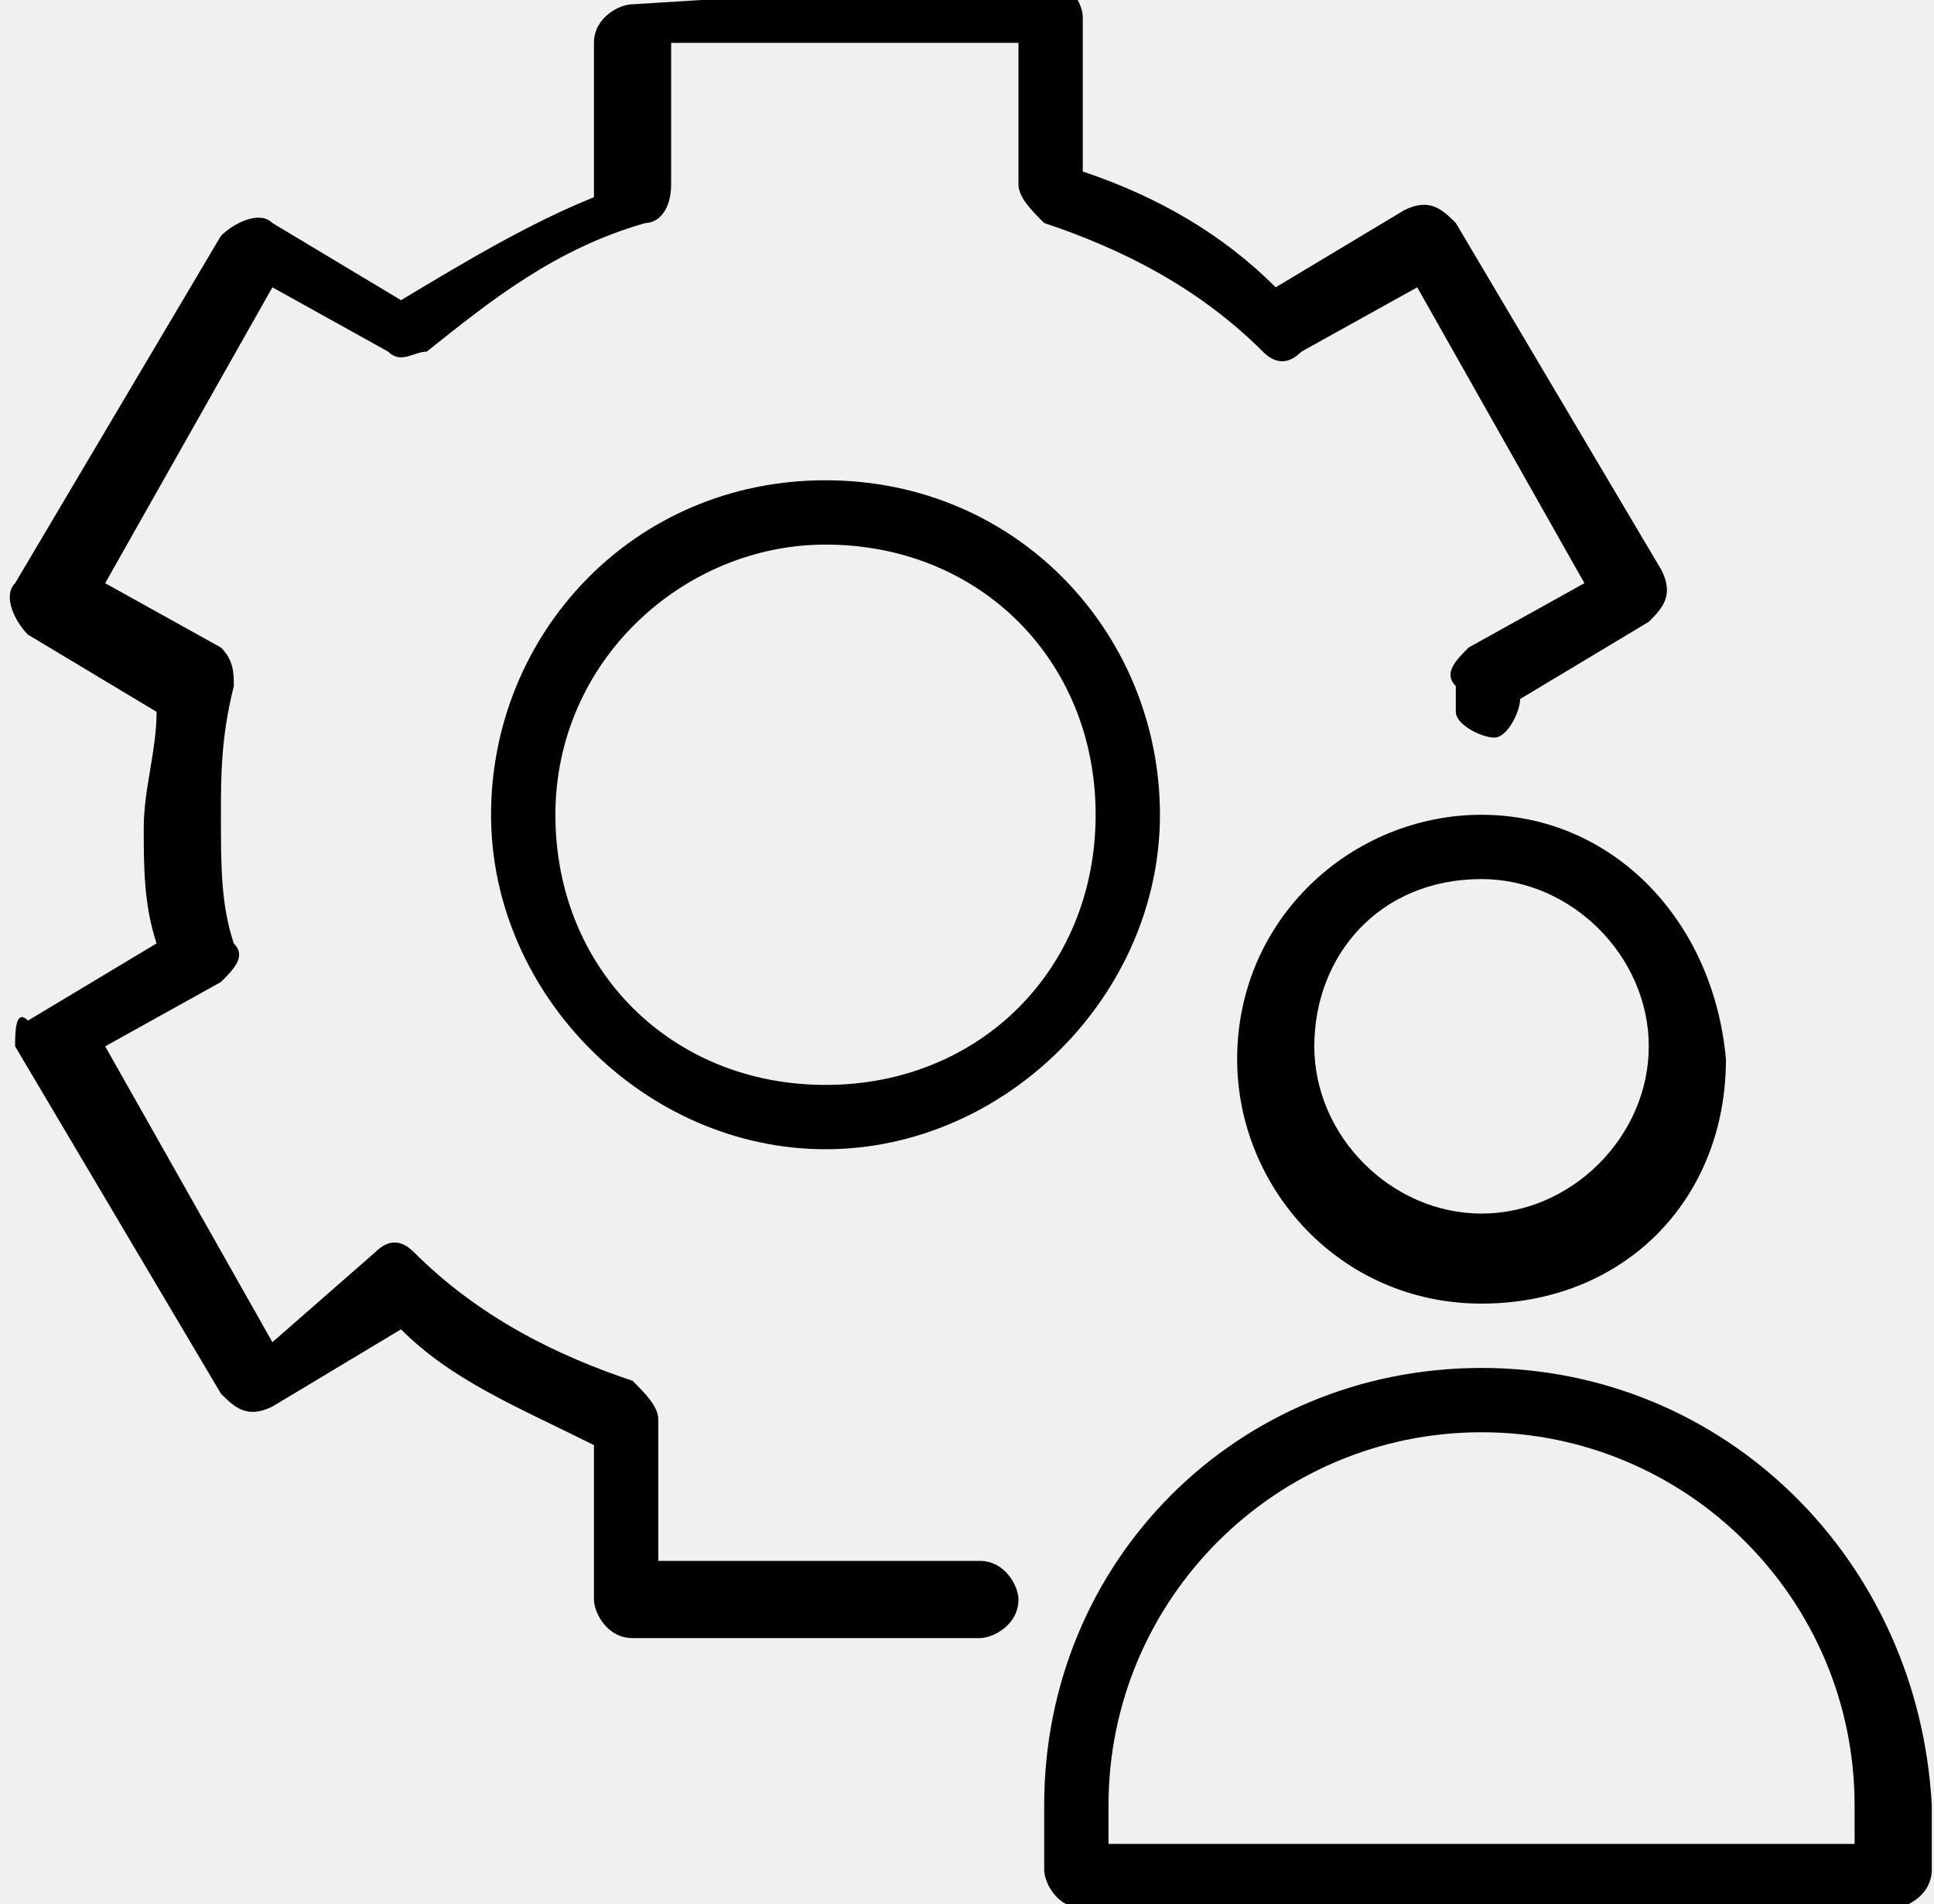
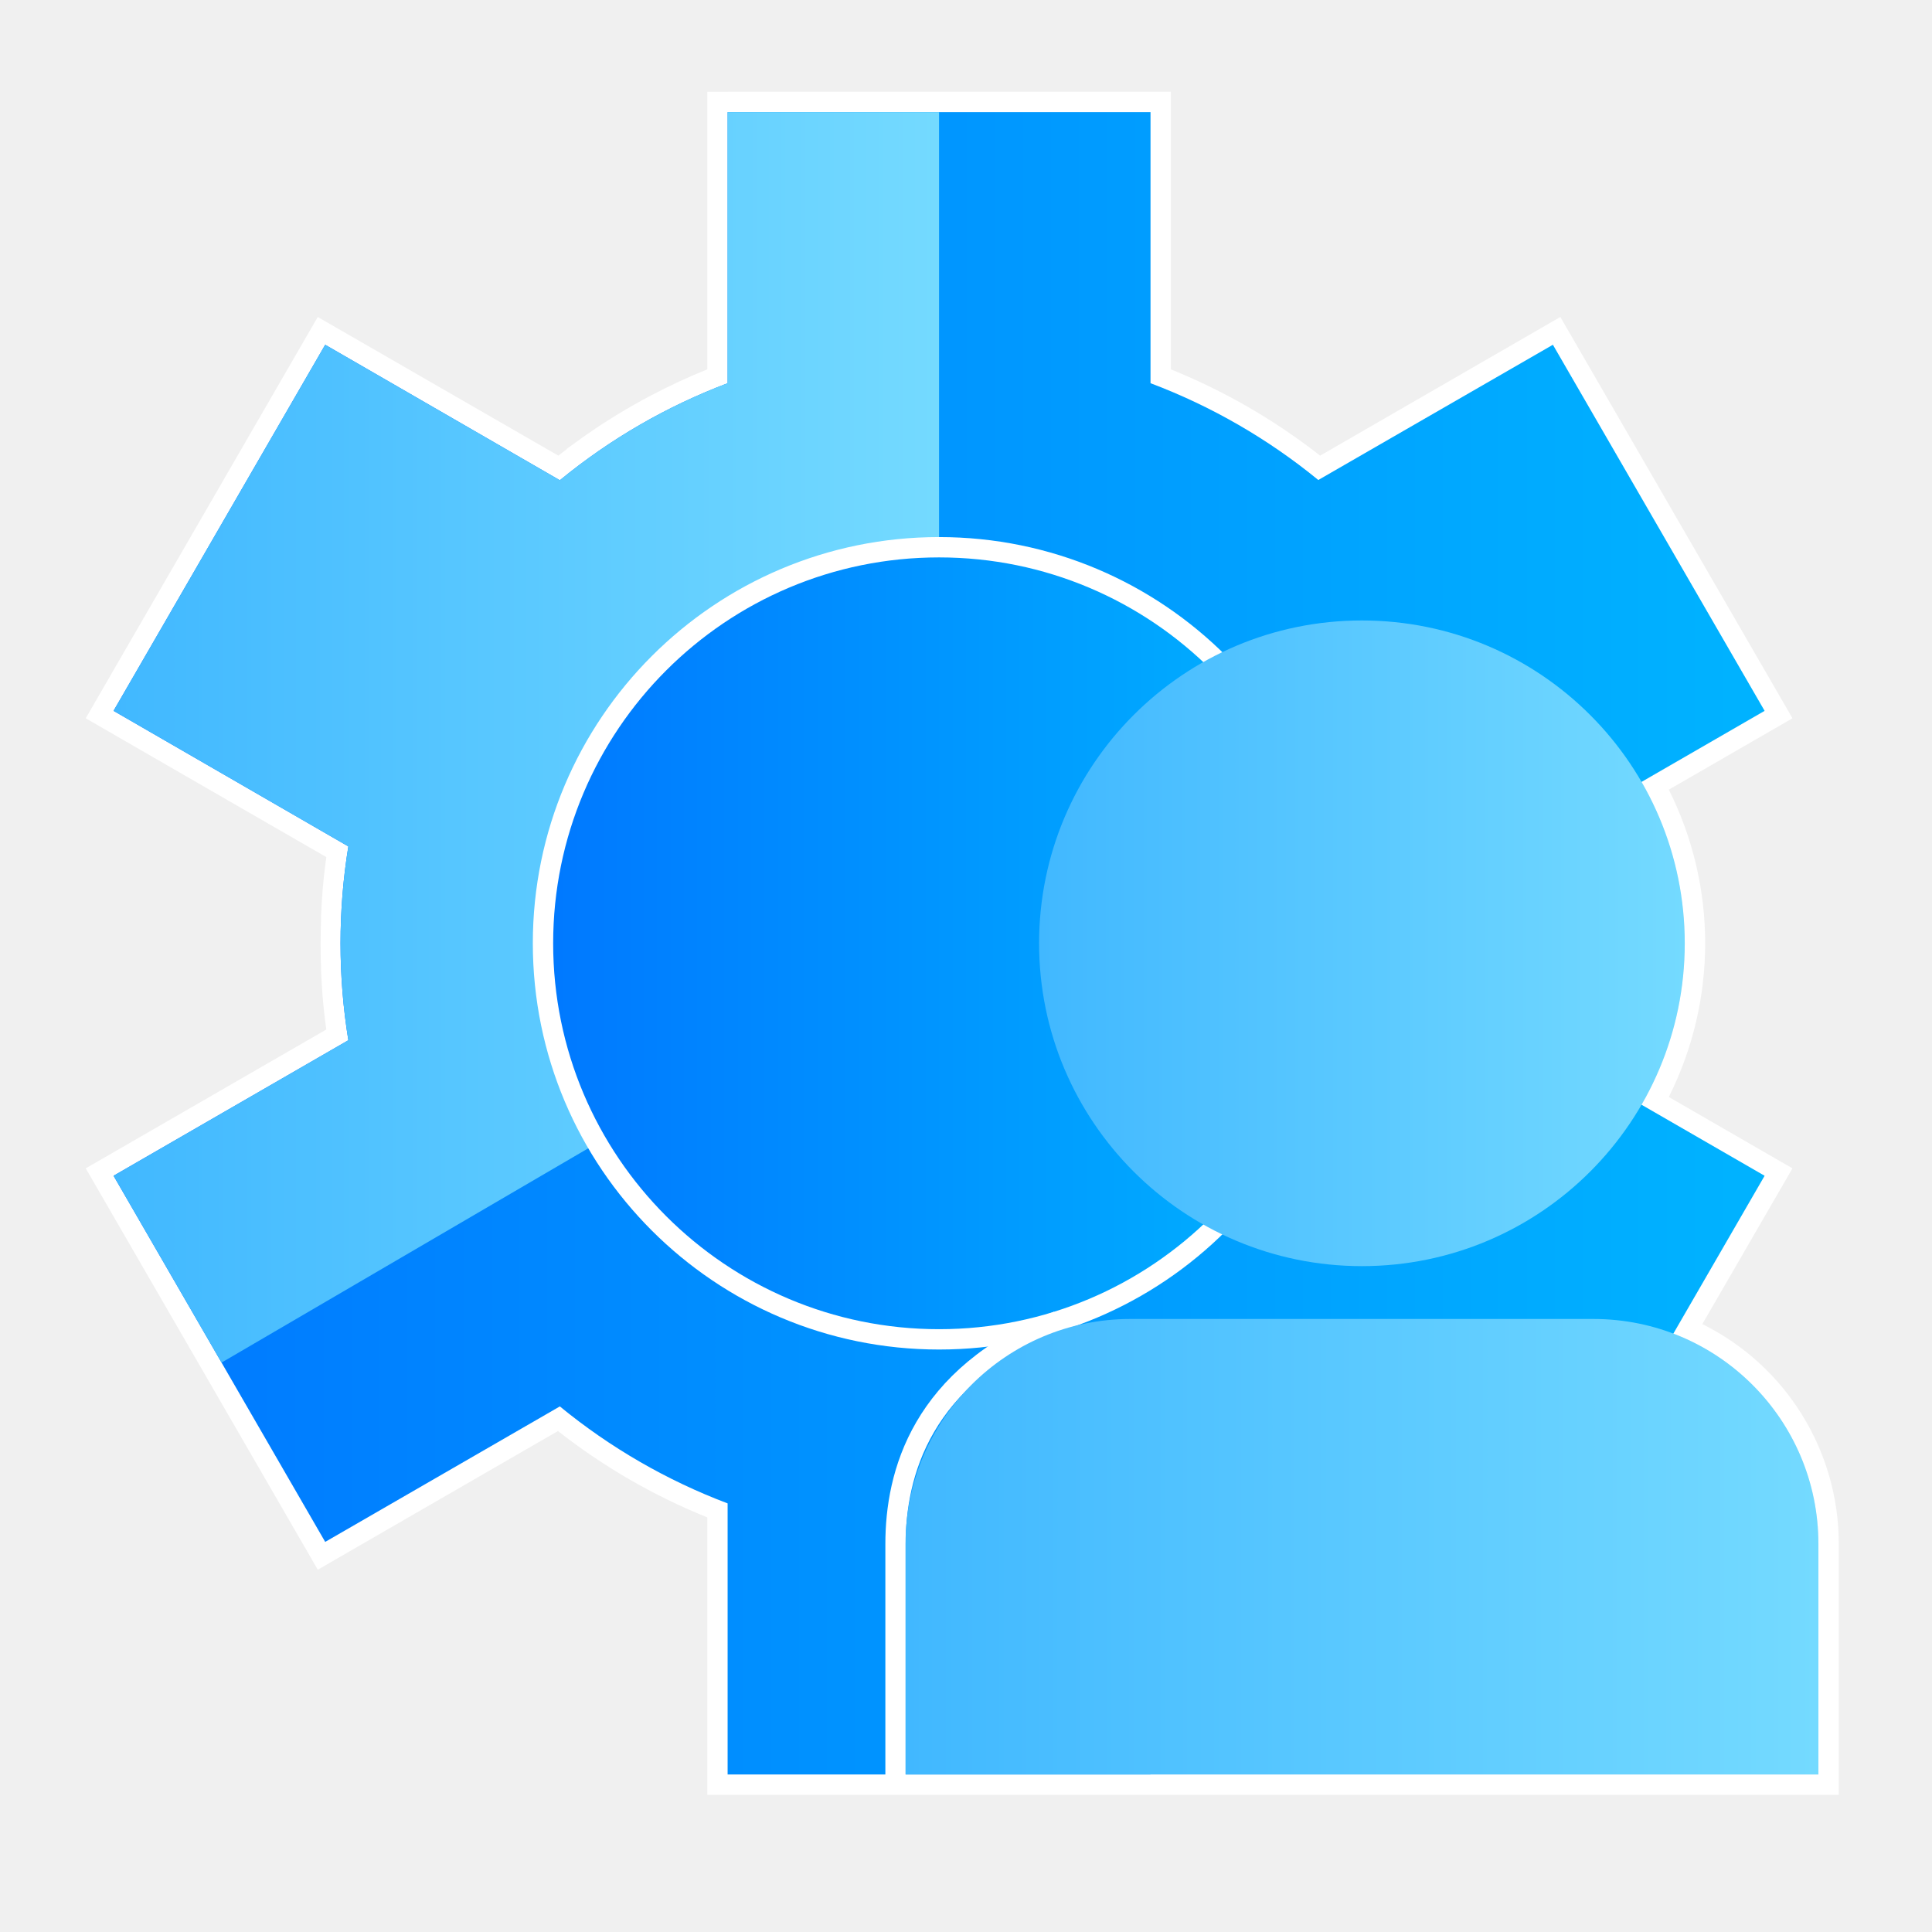
- <svg xmlns="http://www.w3.org/2000/svg" width="64" height="63" viewBox="0 0 64 63" fill="none">
-   <path d="M49.027 26.96C44.77 26.96 40.94 30.365 40.94 35.047C40.94 39.304 44.345 43.135 49.027 43.135C53.71 43.135 57.115 39.73 57.115 35.047C56.69 30.365 53.284 26.96 49.027 26.96ZM49.027 29.088C52.007 29.088 54.561 31.642 54.561 34.622C54.561 37.602 52.007 40.156 49.027 40.156C46.048 40.156 43.493 37.602 43.493 34.622C43.493 31.642 45.622 29.088 49.027 29.088Z" fill="black" />
-   <path d="M49.027 45.264C40.94 45.264 34.554 51.649 34.554 59.737V61.865C34.554 62.291 34.98 63.142 35.831 63.142H62.649C63.075 63.142 63.926 62.717 63.926 61.865V59.737C63.5 51.649 57.115 45.264 49.027 45.264ZM49.027 47.392C55.838 47.392 61.372 52.926 61.372 59.737V61.014H36.683V59.737C36.683 52.926 42.217 47.392 49.027 47.392Z" fill="black" />
-   <path d="M20.933 0.142C20.507 0.142 19.655 0.568 19.655 1.419V6.527C17.527 7.379 15.399 8.656 13.27 9.933L9.014 7.379C8.588 6.953 7.737 7.379 7.311 7.804L0.5 19.297C0.074 19.723 0.5 20.575 0.926 21L5.182 23.554C5.182 24.831 4.757 26.108 4.757 27.385C4.757 28.662 4.757 29.939 5.182 31.216L0.926 33.77C0.5 33.345 0.5 34.196 0.5 34.622L7.311 46.115C7.737 46.541 8.162 46.966 9.014 46.541L13.27 43.987C14.973 45.689 17.101 46.541 19.655 47.818V52.926C19.655 53.352 20.081 54.203 20.933 54.203H32.426C32.851 54.203 33.703 53.777 33.703 52.926C33.703 52.5 33.277 51.649 32.426 51.649H21.784V46.966C21.784 46.541 21.358 46.115 20.933 45.689C18.378 44.838 15.824 43.561 13.696 41.433C13.27 41.007 12.845 41.007 12.419 41.433L9.014 44.412L3.48 34.622L7.311 32.493C7.737 32.068 8.162 31.642 7.737 31.216C7.311 29.939 7.311 28.662 7.311 26.96C7.311 25.683 7.311 24.406 7.737 22.703C7.737 22.277 7.737 21.852 7.311 21.426L3.48 19.297L9.014 9.507L12.845 11.635C13.27 12.061 13.696 11.635 14.122 11.635C16.25 9.933 18.378 8.23 21.358 7.379C21.784 7.379 22.209 6.953 22.209 6.102V1.419H33.703V6.102C33.703 6.527 34.128 6.953 34.554 7.379C37.108 8.23 39.662 9.507 41.791 11.635C42.216 12.061 42.642 12.061 43.068 11.635L46.899 9.507L52.432 19.297L48.601 21.426C48.176 21.852 47.75 22.277 48.176 22.703C48.176 23.128 48.176 23.129 48.176 23.554C48.176 23.98 49.027 24.406 49.453 24.406C49.878 24.406 50.304 23.554 50.304 23.129L54.561 20.575C54.986 20.149 55.412 19.723 54.986 18.872L48.176 7.379C47.75 6.953 47.324 6.527 46.473 6.953L42.216 9.507C40.514 7.804 38.385 6.527 35.831 5.676V0.568C35.831 0.142 35.406 -0.709 34.554 -0.709L20.933 0.142Z" fill="black" />
-   <path d="M27.318 15.892C20.933 15.892 16.25 21 16.25 26.96C16.25 32.919 21.358 38.027 27.318 38.027C33.277 38.027 38.385 32.919 38.385 26.96C38.385 21 33.703 15.892 27.318 15.892ZM27.318 18.02C32.426 18.02 36.257 21.852 36.257 26.96C36.257 32.068 32.426 35.899 27.318 35.899C22.21 35.899 18.379 32.068 18.379 26.96C18.379 21.852 22.635 18.02 27.318 18.02Z" fill="black" />
+ <svg xmlns="http://www.w3.org/2000/svg" xmlns:xlink="http://www.w3.org/1999/xlink" id="Layer_1" data-name="Layer 1" width="400" height="400" viewBox="0 0 400 400">
+   <defs>
+     <style>.cls-1{fill:#fff;}.cls-2{fill:url(#New_Gradient_Swatch_2);}.cls-3{fill:url(#New_Gradient_Swatch_3);}.cls-4,.cls-6{stroke:#fff;stroke-miterlimit:10;stroke-width:4.21px;}.cls-4{fill:url(#New_Gradient_Swatch_2-2);}.cls-5{fill:url(#New_Gradient_Swatch_3-2);}.cls-6{fill:none;}.cls-7{fill:url(#New_Gradient_Swatch_3-3);}</style>
+     <linearGradient id="New_Gradient_Swatch_2" x1="23.51" y1="195.3" x2="365.34" y2="195.3" gradientUnits="userSpaceOnUse">
+       <stop offset="0" stop-color="#0078ff" />
+       <stop offset="1" stop-color="#00b3ff" />
+     </linearGradient>
+     <linearGradient id="New_Gradient_Swatch_3" x1="23.51" y1="152.67" x2="194.42" y2="152.67" gradientUnits="userSpaceOnUse">
+       <stop offset="0" stop-color="#41b8ff" />
+       <stop offset="1" stop-color="#74daff" />
+     </linearGradient>
+     <linearGradient id="New_Gradient_Swatch_2-2" x1="112.42" y1="195.3" x2="276.42" y2="195.3" xlink:href="#New_Gradient_Swatch_2" />
+     <linearGradient id="New_Gradient_Swatch_3-2" x1="215.13" y1="195.3" x2="348.81" y2="195.3" xlink:href="#New_Gradient_Swatch_3" />
+     <linearGradient id="New_Gradient_Swatch_3-3" x1="187.45" y1="320.23" x2="376.49" y2="320.23" xlink:href="#New_Gradient_Swatch_3" />
+   </defs>
+   <path class="cls-1" d="M150.65,23.22H238.2V79.34a123.92,123.92,0,0,1,34.74,20.08l48.57-28,43.83,75.79-25.49,14.72a66.79,66.79,0,0,1,0,66.83l25.49,14.71-18.9,32.68a46.57,46.57,0,0,1,30.05,43.54v47.73H150.65V311.26a123.78,123.78,0,0,1-34.74-20.08L67.33,319.23l-43.82-75.8,48.61-28.06h0q-.78-4.83-1.2-9.78c0-.07,0-.13,0-.2-.13-1.53-.22-3.07-.29-4.62l0-.83c0-1.54-.09-3.08-.09-4.63h0c0-1.55,0-3.09.09-4.63l0-.82c.07-1.55.16-3.1.29-4.63,0-.06,0-.13,0-.19.27-3.3.68-6.57,1.2-9.79L39.66,156.5l-16.15-9.33L67.33,71.38l48.58,28.05c1.27-1.05,2.56-2.06,3.87-3.06l.09-.06q1.91-1.44,3.87-2.8l.33-.23a123.74,123.74,0,0,1,12.65-7.67l.13-.07a124.06,124.06,0,0,1,13.8-6.2V23.22m0-4.21h-4.21V76.47a127.08,127.08,0,0,0-11.54,5.35l-.1.05a129.07,129.07,0,0,0-13.13,7.95l-.1.07-.24.17c-1.38,1-2.73,1.93-4,2.89h0l0,.05c-.59.44-1.17.88-1.74,1.33L69.43,67.73l-3.64-2.1-2.11,3.64L19.86,145.06l-2.11,3.65,3.65,2.11,16.16,9.33,30,17.3c-.34,2.41-.6,4.83-.8,7.24l0,.19c-.12,1.54-.22,3.15-.29,4.79l0,.64v.21c-.06,1.81-.09,3.33-.09,4.78s0,3,.09,4.78v.21l0,.65c.07,1.64.17,3.25.29,4.78v.21c.2,2.4.46,4.82.8,7.22L21.4,239.79l-3.65,2.1,2.11,3.65,43.82,75.79L65.79,325l3.64-2.11,46.09-26.61a127.24,127.24,0,0,0,30.92,17.88v57.45H380.7V319.65a50.78,50.78,0,0,0-28.25-45.51L369,245.54l2.11-3.65-3.65-2.1-21.95-12.67a71,71,0,0,0,0-63.63l21.95-12.67,3.65-2.11L369,145.06,325.16,69.27l-2.11-3.64-3.64,2.1L273.32,94.34a127.65,127.65,0,0,0-30.91-17.87V19H150.65Z" />
+   <path class="cls-2" d="M321.51,319.23l43.83-75.8-48.62-28.06a125.07,125.07,0,0,0,0-40.13l48.62-28.07L321.51,71.38l-48.57,28A123.92,123.92,0,0,0,238.2,79.34V23.22H150.65V79.34a123.56,123.56,0,0,0-34.74,20.09L67.33,71.38,23.51,147.17l48.61,28.07a125.07,125.07,0,0,0,0,40.13L23.51,243.43l43.82,75.8,48.58-28.05a123.78,123.78,0,0,0,34.74,20.08v56.12H238.2V311.26a123.92,123.92,0,0,0,34.74-20.08Z" />
+   <path class="cls-3" d="M194.42,195.3V23.22H150.65V79.34a123.56,123.56,0,0,0-34.74,20.09L67.33,71.38,23.51,147.17l48.61,28.07a125.07,125.07,0,0,0,0,40.13L23.51,243.43l22.36,38.68Z" />
+   <circle class="cls-4" cx="194.42" cy="195.3" r="82" />
+   <circle class="cls-5" cx="281.97" cy="195.3" r="66.84" />
+   <path class="cls-6" d="M219,273.54c-28.41,11.29-33.59,31.77-33.59,46.11v48.73" />
+   <path class="cls-7" d="M234,273.08h95.91a46.57,46.57,0,0,1,46.57,46.57v47.73a0,0,0,0,1,0,0h-189a0,0,0,0,1,0,0V319.65A46.57,46.57,0,0,1,234,273.08Z" />
</svg>
